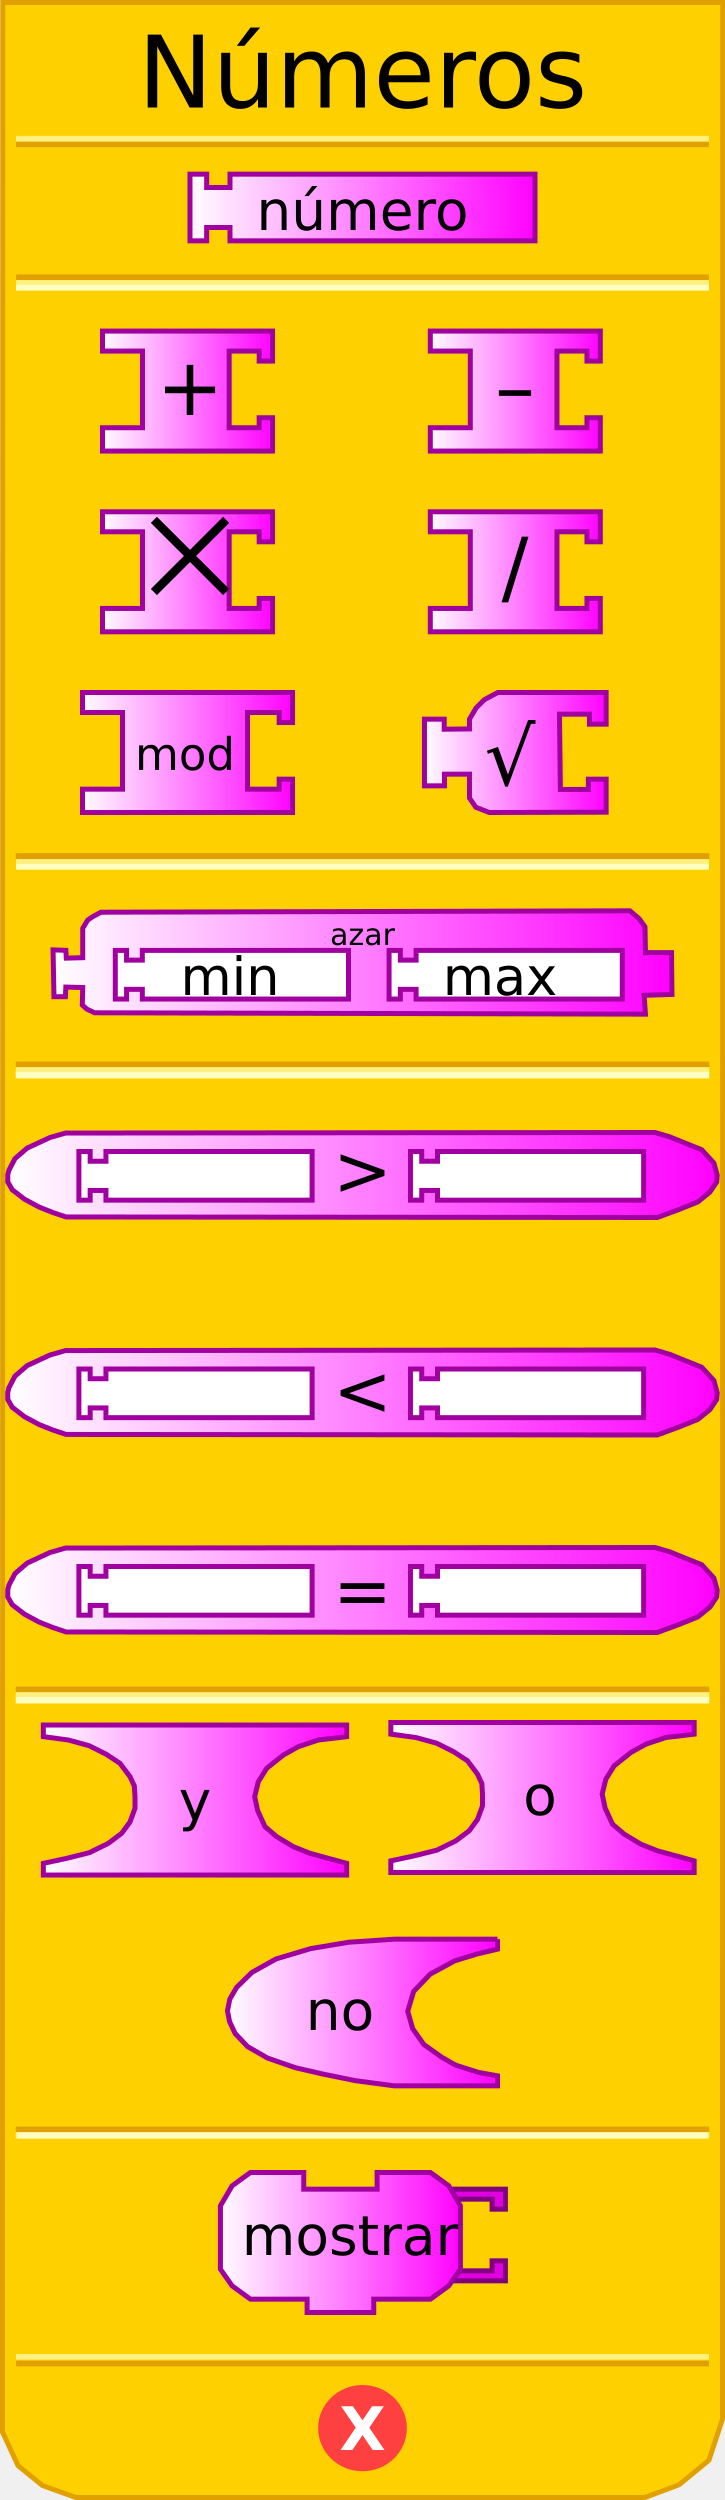
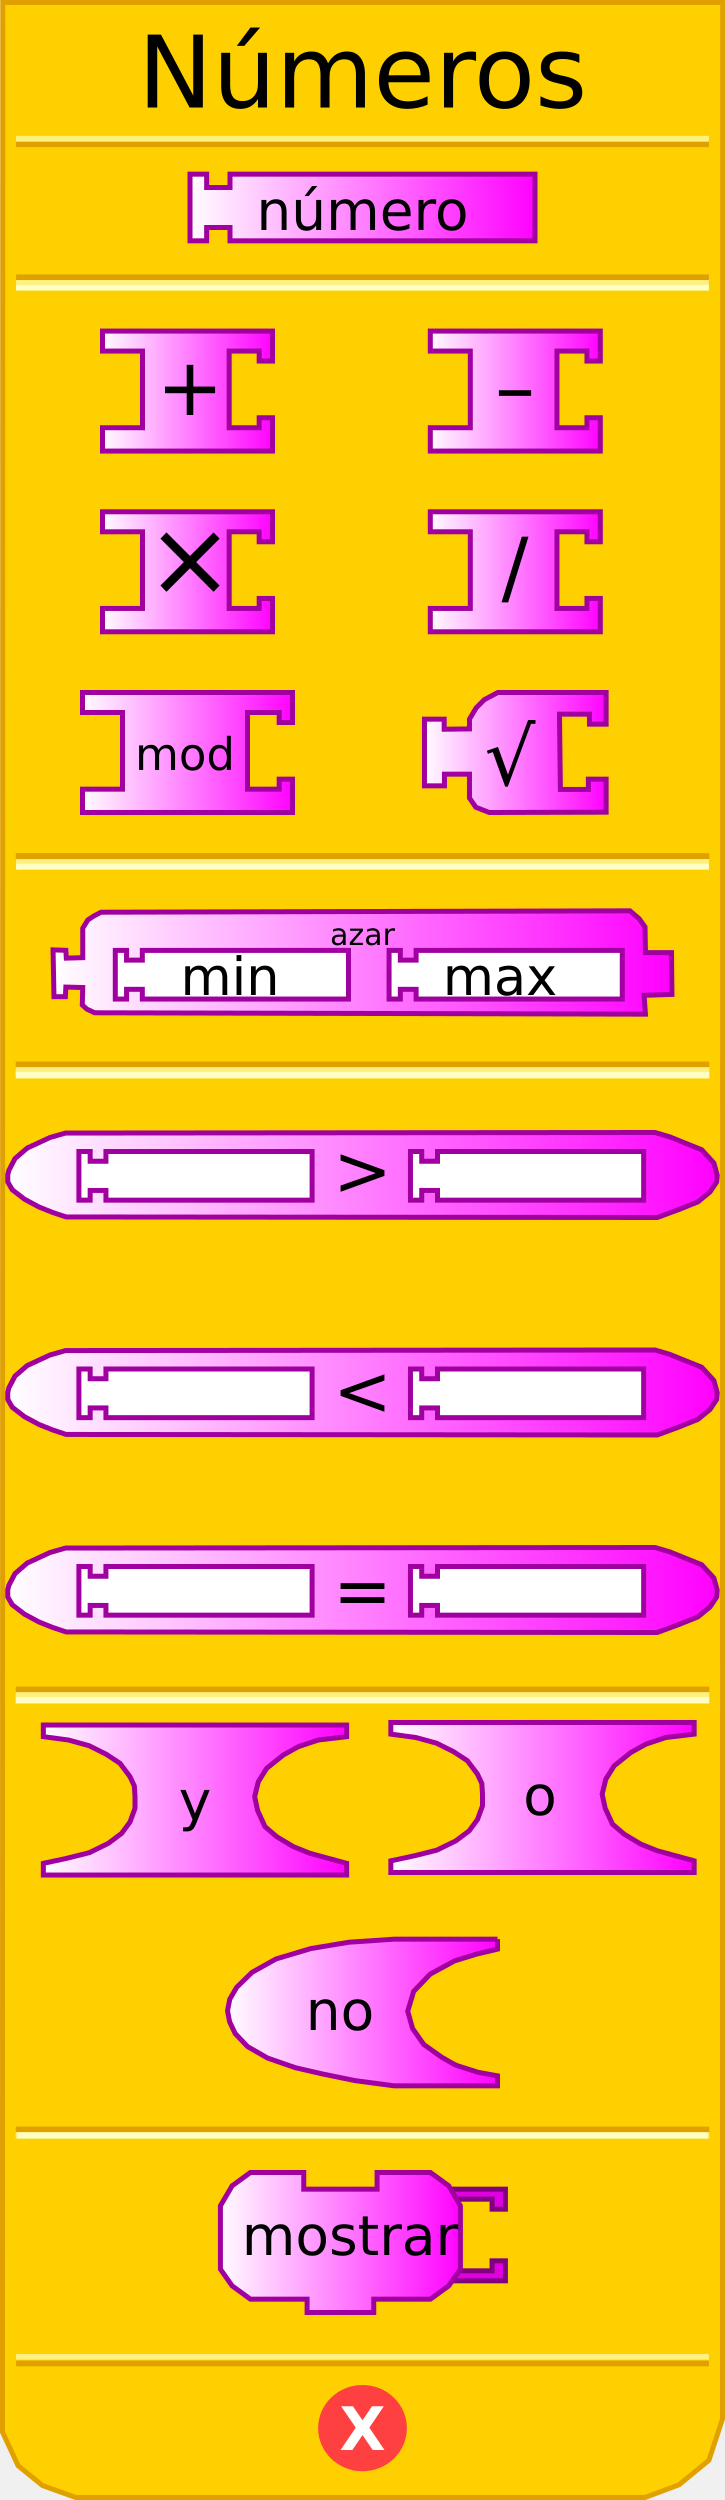
<svg xmlns="http://www.w3.org/2000/svg" xmlns:xlink="http://www.w3.org/1999/xlink" width="145" height="500" version="1.0">
  <defs>
    <linearGradient id="linearGradient5166">
      <stop id="stop5168" offset="0" style="stop-color:#ffffff;stop-opacity:1;" />
      <stop id="stop5170" offset="1" style="stop-color:#ff00ff;stop-opacity:1;" />
    </linearGradient>
    <linearGradient xlink:href="#linearGradient3049" id="linearGradient5187" gradientUnits="userSpaceOnUse" gradientTransform="matrix(0.66667,0,0,0.66667,147.8337,171.834)" x1="0" y1="22" x2="74" y2="22" />
    <linearGradient xlink:href="#linearGradient5166" id="linearGradient3677" x1="37.333" y1="41.5" x2="107.667" y2="41.5" gradientUnits="userSpaceOnUse" />
    <linearGradient xlink:href="#linearGradient5166" id="linearGradient3685" x1="20" y1="78.214" x2="55" y2="78.214" gradientUnits="userSpaceOnUse" />
    <linearGradient xlink:href="#linearGradient5166" id="linearGradient3693" x1="85.561" y1="78.214" x2="120.561" y2="78.214" gradientUnits="userSpaceOnUse" />
    <linearGradient xlink:href="#linearGradient5166" id="linearGradient3701" x1="20" y1="114.357" x2="55" y2="114.357" gradientUnits="userSpaceOnUse" />
    <linearGradient xlink:href="#linearGradient5166" id="linearGradient3709" x1="85.561" y1="114.357" x2="120.561" y2="114.357" gradientUnits="userSpaceOnUse" />
    <linearGradient xlink:href="#linearGradient5166" id="linearGradient3717" x1="16" y1="150.499" x2="59" y2="150.499" gradientUnits="userSpaceOnUse" />
    <linearGradient xlink:href="#linearGradient5166" id="linearGradient3725" x1="84.394" y1="150.499" x2="121.727" y2="150.499" gradientUnits="userSpaceOnUse" />
    <linearGradient xlink:href="#linearGradient5166" id="linearGradient3733" x1="10.277" y1="192.5" x2="134.723" y2="192.5" gradientUnits="userSpaceOnUse" />
    <linearGradient xlink:href="#linearGradient5166" id="linearGradient3741" x1="1.222" y1="235" x2="143.779" y2="235" gradientUnits="userSpaceOnUse" />
    <linearGradient xlink:href="#linearGradient5166" id="linearGradient3749" x1="1.222" y1="278.5" x2="143.779" y2="278.5" gradientUnits="userSpaceOnUse" />
    <linearGradient xlink:href="#linearGradient5166" id="linearGradient3757" x1="1.222" y1="318" x2="143.779" y2="318" gradientUnits="userSpaceOnUse" />
    <linearGradient xlink:href="#linearGradient5166" id="linearGradient3765" x1="8.167" y1="360" x2="69.833" y2="360" gradientUnits="userSpaceOnUse" />
    <linearGradient xlink:href="#linearGradient5166" id="linearGradient3774" x1="77.667" y1="359.5" x2="139.333" y2="359.5" gradientUnits="userSpaceOnUse" />
    <linearGradient xlink:href="#linearGradient5166" id="linearGradient3782" x1="45" y1="402.5" x2="100" y2="402.5" gradientUnits="userSpaceOnUse" />
    <linearGradient xlink:href="#linearGradient5166" id="linearGradient3790" x1="43.417" y1="448.5" x2="92.75" y2="448.5" gradientUnits="userSpaceOnUse" />
  </defs>
  <path style="fill:#ffd000;fill-opacity:1;stroke:#e0a000;stroke-width:1px;stroke-opacity:1" d="M 0.559,0.5 L 0.497,486.41 L 3.621,493.143 L 8.495,497.107 L 15.156,499.503 L 128.981,499.503 L 135.83,496.939 L 141.779,492.047 L 144.503,483.792 L 144.541,0.5 L 0.559,0.5 z" />
  <rect style="opacity:1;fill:#ffd000;fill-opacity:1;stroke:#e0a000;stroke-width:1.136;stroke-opacity:1" width="137.569" height="0.14" x="3.715" y="171.198" />
  <rect style="opacity:1;fill:#ffd000;fill-opacity:1;stroke:#fff080;stroke-width:1;stroke-opacity:1" width="137.569" height="0.14" x="3.715" y="172.314" />
  <rect style="opacity:1;fill:#ffd000;fill-opacity:1;stroke:#ffffc4;stroke-width:1;stroke-opacity:1" width="137.569" height="0.14" x="3.715" y="173.292" />
  <rect style="opacity:1;fill:#ffd000;fill-opacity:1;stroke:#e0a000;stroke-width:1;stroke-opacity:1" width="137.569" height="0.14" x="3.715" y="55.383" />
  <rect style="opacity:1;fill:#ffd000;fill-opacity:1;stroke:#fff080;stroke-width:1;stroke-opacity:1" width="137.569" height="0.14" x="3.715" y="56.499" />
  <rect style="opacity:1;fill:#ffd000;fill-opacity:1;stroke:#ffffc4;stroke-width:1;stroke-opacity:1" width="137.569" height="0.14" x="3.715" y="57.477" />
  <rect style="opacity:1;fill:#ffd000;fill-opacity:1;stroke:#e0a000;stroke-width:1;stroke-opacity:1" width="137.569" height="0.14" x="3.715" y="-28.932" transform="scale(1,-1)" />
  <rect style="opacity:1;fill:#ffd000;fill-opacity:1;stroke:#fff080;stroke-width:1;stroke-opacity:1" width="137.569" height="0.14" x="3.715" y="-27.816" transform="scale(1,-1)" />
  <rect style="opacity:1;fill:#ffd000;fill-opacity:1;stroke:#e0a000;stroke-width:1;stroke-opacity:1" width="137.569" height="0.14" x="3.715" y="-472.771" transform="scale(1,-1)" />
  <rect style="opacity:1;fill:#ffd000;fill-opacity:1;stroke:#fff080;stroke-width:1;stroke-opacity:1" width="137.569" height="0.14" x="3.715" y="-471.432" transform="scale(1,-1)" />
  <path style="fill:#ff4040;fill-opacity:1;stroke:#ff4040;stroke-width:1;stroke-opacity:1" cx="71.125" cy="438.375" rx="8.375" ry="8.125" d="M 79.5,438.375 A 8.375,8.125 0 1 1 62.75,438.375 A 8.375,8.125 0 1 1 79.5,438.375 z" transform="translate(1.375,47.25098)" />
  <text style="font-size:12px;font-variant:normal;font-weight:bold;font-stretch:normal;text-align:start;line-height:125%;writing-mode:lr-tb;text-anchor:start;fill:#ffffff;fill-opacity:1;stroke:none;stroke-width:1px;stroke-opacity:1;font-family:Bitstream Vera Sans;-inkscape-font-specification:Bitstream Vera Sans Bold">
    <tspan x="67.88" y="490" style="font-size:12px">X</tspan>
  </text>
  <text style="font-size:12px;text-anchor:middle;text-align:center;font-family:Bitstream Vera Sans">
    <tspan x="72.5" y="21.5" style="font-size:20px" id="tspan2796">Números</tspan>
  </text>
  <rect style="opacity:1;fill:#ffd000;fill-opacity:1;stroke:#e0a000;stroke-width:1.136;stroke-opacity:1" width="137.569" height="0.14" x="3.715" y="212.883" />
  <rect style="opacity:1;fill:#ffd000;fill-opacity:1;stroke:#fff080;stroke-width:1.136;stroke-opacity:1" width="137.569" height="0.14" x="3.715" y="213.999" />
  <rect style="opacity:1;fill:#ffd000;fill-opacity:1;stroke:#ffffc4;stroke-width:1.136;stroke-opacity:1" width="137.569" height="0.14" x="3.715" y="214.977" />
  <rect style="opacity:1;fill:#ffd000;fill-opacity:1;stroke:#e0a000;stroke-width:1.136;stroke-opacity:1" width="137.569" height="0.14" x="3.715" y="337.883" />
  <rect style="opacity:1;fill:#ffd000;fill-opacity:1;stroke:#fff080;stroke-width:1.136;stroke-opacity:1" width="137.569" height="0.14" x="3.715" y="338.999" />
  <rect style="opacity:1;fill:#ffd000;fill-opacity:1;stroke:#ffffc4;stroke-width:1.136;stroke-opacity:1" width="137.569" height="0.14" x="3.715" y="339.977" />
  <rect style="opacity:1;fill:#ffd000;fill-opacity:1;stroke:#e0a000;stroke-width:1.136;stroke-opacity:1" width="137.569" height="0.14" x="3.715" y="425.883" />
  <rect style="opacity:1;fill:#ffd000;fill-opacity:1;stroke:#fff080;stroke-width:1.136;stroke-opacity:1" width="137.569" height="0.14" x="3.715" y="426.999" />
  <rect style="opacity:1;fill:#ffd000;fill-opacity:1;stroke:#ffffc4;stroke-width:1;stroke-opacity:1" width="137" height="0.2" x="4" y="427" />
  <path d="M 38,34.833 L 41.333,34.833 L 41.333,37.5 L 46,37.5 L 46,34.833 L 107,34.833 L 107,48.167 L 46,48.167 L 46,45.5 L 41.333,45.5 L 41.333,48.167 L 38,48.167 L 38,34.833 z" style="fill:url(#linearGradient3677);fill-opacity:1.0;stroke:#a000a0;stroke-width:1;stroke-opacity:1" />
  <path style="fill:url(#linearGradient3685);fill-opacity:1.0;stroke:#a000a0;stroke-width:1px;stroke-opacity:1" d="M 20.5,66.214 L 54.5,66.214 L 54.5,72.214 L 51.833,72.214 L 51.833,70.214 L 45.833,70.214 L 45.833,85.548 L 51.833,85.548 L 51.833,83.548 L 54.5,83.548 L 54.5,90.214 L 20.5,90.214 L 20.5,85.548 L 28.5,85.548 L 28.5,70.214 L 20.5,70.214 L 20.5,66.214 z" />
  <text style="font-size:8px;text-anchor:middle;text-align:center;font-family:Bitstream Vera Sans">
    <tspan x="38" y="83" style="font-size:16px">+</tspan>
  </text>
  <path style="fill:url(#linearGradient3693);fill-opacity:1.0;stroke:#a000a0;stroke-width:1px;stroke-opacity:1" d="M 86.061,66.214 L 120.061,66.214 L 120.061,72.214 L 117.394,72.214 L 117.394,70.214 L 111.394,70.214 L 111.394,85.548 L 117.394,85.548 L 117.394,83.548 L 120.061,83.548 L 120.061,90.214 L 86.061,90.214 L 86.061,85.548 L 94.061,85.548 L 94.061,70.214 L 86.061,70.214 L 86.061,66.214 z" />
  <text style="font-size:8px;text-anchor:middle;text-align:center;font-family:Bitstream Vera Sans">
    <tspan x="103" y="83" style="font-size:16px">–</tspan>
  </text>
  <path style="fill:url(#linearGradient3701);fill-opacity:1.0;stroke:#a000a0;stroke-width:1px;stroke-opacity:1" d="M 20.5,102.357 L 54.5,102.357 L 54.5,108.357 L 51.833,108.357 L 51.833,106.357 L 45.833,106.357 L 45.833,121.69 L 51.833,121.69 L 51.833,119.69 L 54.5,119.69 L 54.5,126.357 L 20.5,126.357 L 20.5,121.69 L 28.5,121.69 L 28.5,106.357 L 20.5,106.357 L 20.5,102.357 z" />
  <text style="font-size:8px;text-anchor:middle;text-align:center;font-family:Bitstream Vera Sans">
-     <tspan x="38" y="119" style="font-size:21px">⨉</tspan>
+     <tspan x="38" y="119" style="font-size:21px">×</tspan>
  </text>
  <path style="fill:url(#linearGradient3709);fill-opacity:1.0;stroke:#a000a0;stroke-width:1px;stroke-opacity:1" d="M 86.061,102.357 L 120.061,102.357 L 120.061,108.357 L 117.394,108.357 L 117.394,106.357 L 111.394,106.357 L 111.394,121.69 L 117.394,121.69 L 117.394,119.69 L 120.061,119.69 L 120.061,126.357 L 86.061,126.357 L 86.061,121.69 L 94.061,121.69 L 94.061,106.357 L 86.061,106.357 L 86.061,102.357 z" />
  <text style="font-size:8px;text-anchor:middle;text-align:center;font-family:Bitstream Vera Sans">
    <tspan x="103" y="119" style="font-size:16px">/</tspan>
  </text>
  <path style="fill:url(#linearGradient3717);fill-opacity:1.0;stroke:#a000a0;stroke-width:1px;stroke-opacity:1" d="M 16.5,138.499 L 58.5,138.499 L 58.5,144.499 L 55.833,144.499 L 55.833,142.499 L 49.5,142.499 L 49.5,157.832 L 55.833,157.832 L 55.833,155.832 L 58.5,155.832 L 58.5,162.499 L 16.5,162.499 L 16.5,157.832 L 24.5,157.832 L 24.5,142.499 L 16.5,142.499 L 16.5,138.499 z" />
  <text style="font-size:8px;text-anchor:middle;text-align:center;font-family:Bitstream Vera Sans">
    <tspan x="37" y="154" style="font-size:9px">mod</tspan>
  </text>
  <path style="fill:url(#linearGradient3725);fill-opacity:1.0;stroke:#a000a0;stroke-width:1;stroke-opacity:1" d="M 121.227,138.497 L 99.561,138.497 L 96.869,139.94 L 95.223,141.585 L 93.894,143.83 L 93.894,145.78 L 88.839,145.846 L 88.839,143.83 L 84.894,143.83 L 84.894,157.164 L 88.894,157.164 L 88.894,154.83 L 93.894,154.83 L 93.894,159.605 L 95.159,161.448 L 97.858,162.501 L 121.227,162.435 L 121.227,155.83 L 117.673,155.83 L 117.673,157.893 L 112.077,157.893 L 111.894,142.83 L 117.894,142.83 L 117.894,144.83 L 121.227,144.83 L 121.227,138.497 z" />
  <g>
    <text style="font-size:8px;text-anchor:middle;text-align:center;font-family:Bitstream Vera Sans">
      <tspan style="font-size:16px" y="157" x="102">√</tspan>
    </text>
  </g>
  <path style="fill:url(#linearGradient3733);fill-opacity:1.0;stroke:#a000a0;stroke-width:1;stroke-opacity:1" d="M 125.544,182.168 L 20.203,182.443 L 18.65,183.269 L 17.554,184.004 L 16.549,185.657 L 16.549,191.536 L 13.26,191.627 L 13.169,190.066 L 10.611,189.974 L 10.794,199.343 L 13.077,199.343 L 13.169,197.414 L 16.549,197.506 L 16.457,200.996 L 17.371,201.823 L 18.924,202.557 L 129.091,202.833 L 128.817,199.067 L 134.389,198.883 L 134.298,190.525 L 129.091,190.525 L 128.999,185.382 L 127.812,183.729 L 125.985,182.167 L 125.544,182.168 L 125.544,182.168" />
  <path d="M 23.057,190.079 L 25.311,190.079 L 25.311,192.025 L 28.465,192.025 L 28.465,190.079 L 69.698,190.079 L 69.698,199.81 L 28.465,199.81 L 28.465,197.864 L 25.311,197.864 L 25.311,199.81 L 23.057,199.81 L 23.057,190.079 z" style="fill:#ffffff;fill-opacity:1;stroke:#a000a0;stroke-width:1;stroke-opacity:1" />
  <path d="M 77.814,190.079 L 80.067,190.079 L 80.067,192.025 L 83.221,192.025 L 83.221,190.079 L 124.455,190.079 L 124.455,199.81 L 83.221,199.81 L 83.221,197.864 L 80.067,197.864 L 80.067,199.81 L 77.814,199.81 L 77.814,190.079 z" style="fill:#ffffff;fill-opacity:1;stroke:#a000a0;stroke-width:1;stroke-opacity:1" />
  <text style="font-size:8px;text-anchor:middle;text-align:center;font-family:Bitstream Vera Sans">
    <tspan x="72.5" y="189" style="font-size:6px">azar</tspan>
  </text>
  <path style="fill:url(#linearGradient3757);fill-opacity:1.0;stroke:#a000a0;stroke-width:1;stroke-opacity:1" d="M 131.001,309.5 L 13.111,309.611 L 9.999,310.5 L 5.444,312.611 L 2.999,314.722 L 1.777,317.056 L 1.555,317.944 L 1.555,319.389 L 2.444,320.944 L 4.888,322.833 L 7.777,324.389 L 10.555,325.5 L 13.222,326.389 L 131.445,326.5 L 135.667,324.945 L 139.556,323.389 L 142.001,321.389 L 143.334,319.389 L 143.445,318.056 L 142.778,315.611 L 140.334,312.944 L 137.001,311.611 L 134.001,310.389 L 131.001,309.5 z" />
  <path d="M 15.78,313.302 L 18.033,313.302 L 18.033,315.248 L 21.187,315.248 L 21.187,313.302 L 62.421,313.302 L 62.421,323.032 L 21.187,323.032 L 21.187,321.086 L 18.033,321.086 L 18.033,323.032 L 15.78,323.032 L 15.78,313.302 z" style="fill:#ffffff;fill-opacity:1;stroke:#a000a0;stroke-width:1;stroke-opacity:1" />
  <path d="M 82.091,313.302 L 84.345,313.302 L 84.345,315.248 L 87.499,315.248 L 87.499,313.302 L 128.732,313.302 L 128.732,323.032 L 87.499,323.032 L 87.499,321.086 L 84.345,321.086 L 84.345,323.032 L 82.091,323.032 L 82.091,313.302 z" style="fill:#ffffff;fill-opacity:1;stroke:#a000a0;stroke-width:1;stroke-opacity:1" />
  <text style="font-size:5px;text-anchor:middle;text-align:center;font-family:Bitstream Vera Sans">
    <tspan x="72.5" y="323" style="font-size:14px">=</tspan>
  </text>
  <path style="fill:url(#linearGradient3749);fill-opacity:1.0;stroke:#a000a0;stroke-width:1;stroke-opacity:1" d="M 131.001,270 L 13.111,270.111 L 9.999,271 L 5.444,273.111 L 2.999,275.222 L 1.777,277.556 L 1.555,278.444 L 1.555,279.889 L 2.444,281.444 L 4.888,283.333 L 7.777,284.889 L 10.555,286 L 13.222,286.889 L 131.445,287 L 135.667,285.445 L 139.556,283.889 L 142.001,281.889 L 143.334,279.889 L 143.445,278.556 L 142.778,276.111 L 140.334,273.444 L 137.001,272.111 L 134.001,270.889 L 131.001,270 z" />
  <path d="M 15.78,273.802 L 18.033,273.802 L 18.033,275.748 L 21.187,275.748 L 21.187,273.802 L 62.421,273.802 L 62.421,283.532 L 21.187,283.532 L 21.187,281.586 L 18.033,281.586 L 18.033,283.532 L 15.78,283.532 L 15.78,273.802 z" style="fill:#ffffff;fill-opacity:1;stroke:#a000a0;stroke-width:1;stroke-opacity:1" />
  <path d="M 82.091,273.802 L 84.345,273.802 L 84.345,275.748 L 87.499,275.748 L 87.499,273.802 L 128.732,273.802 L 128.732,283.532 L 87.499,283.532 L 87.499,281.586 L 84.345,281.586 L 84.345,283.532 L 82.091,283.532 L 82.091,273.802 z" style="fill:#ffffff;fill-opacity:1;stroke:#a000a0;stroke-width:1;stroke-opacity:1" />
  <text style="font-size:5px;text-anchor:middle;text-align:center;font-family:Bitstream Vera Sans">
    <tspan x="72.5" y="283" style="font-size:14px">&lt;</tspan>
  </text>
  <path style="fill:url(#linearGradient3741);fill-opacity:1.0;stroke:#a000a0;stroke-width:1;stroke-opacity:1" d="M 131.001,226.5 L 13.111,226.611 L 9.999,227.5 L 5.444,229.611 L 2.999,231.722 L 1.777,234.056 L 1.555,234.944 L 1.555,236.389 L 2.444,237.944 L 4.888,239.833 L 7.777,241.389 L 10.555,242.5 L 13.222,243.389 L 131.445,243.5 L 135.667,241.945 L 139.556,240.389 L 142.001,238.389 L 143.334,236.389 L 143.445,235.056 L 142.778,232.611 L 140.334,229.944 L 137.001,228.611 L 134.001,227.389 L 131.001,226.5 z" />
  <path d="M 15.78,230.302 L 18.033,230.302 L 18.033,232.248 L 21.187,232.248 L 21.187,230.302 L 62.421,230.302 L 62.421,240.032 L 21.187,240.032 L 21.187,238.086 L 18.033,238.086 L 18.033,240.032 L 15.78,240.032 L 15.78,230.302 z" style="fill:#ffffff;fill-opacity:1;stroke:#a000a0;stroke-width:1;stroke-opacity:1" />
  <path d="M 82.091,230.302 L 84.345,230.302 L 84.345,232.248 L 87.499,232.248 L 87.499,230.302 L 128.732,230.302 L 128.732,240.032 L 87.499,240.032 L 87.499,238.086 L 84.345,238.086 L 84.345,240.032 L 82.091,240.032 L 82.091,230.302 z" style="fill:#ffffff;fill-opacity:1;stroke:#a000a0;stroke-width:1;stroke-opacity:1" />
  <text style="font-size:5px;text-anchor:middle;text-align:center;font-family:Bitstream Vera Sans">
    <tspan x="72.5" y="239" style="font-size:14px">&gt;</tspan>
  </text>
  <path style="fill:url(#linearGradient3765);fill-opacity:1.0;stroke:#a000a0;stroke-width:1px;stroke-opacity:1" d="M 8.667,345 L 69.333,345 L 69.333,347.333 L 63.667,348 L 59.667,349.333 L 56.667,351 L 53.333,353.667 L 51.667,356.333 L 50.933,359.333 L 51.533,362.133 L 53,365.333 L 55.333,367.333 L 58.667,369.333 L 62,370.667 L 65.667,371.667 L 69.333,372.667 L 69.333,375 L 8.667,375 L 8.667,372.667 L 13.333,371.667 L 17.867,370.533 L 21.667,368.667 L 24.333,366.667 L 26,364.4 L 27,361.667 L 27,359.333 L 26.867,357.2 L 26,355.333 L 24,352.667 L 21.267,350.867 L 17.8,349.133 L 13.667,348 L 8.667,347.333 L 8.667,345 z" />
  <text style="font-size:8px;text-anchor:middle;text-align:center;font-family:Bitstream Vera Sans">
    <tspan x="39" y="364" style="font-size:11">y</tspan>
  </text>
  <path style="fill:url(#linearGradient3774);fill-opacity:1.0;stroke:#a000a0;stroke-width:1px;stroke-opacity:1" d="M 78.167,344.5 L 138.833,344.5 L 138.833,346.833 L 133.167,347.5 L 129.167,348.833 L 126.167,350.5 L 122.833,353.167 L 121.167,355.833 L 120.433,358.833 L 121.033,361.633 L 122.5,364.833 L 124.833,366.833 L 128.167,368.833 L 131.5,370.167 L 135.167,371.167 L 138.833,372.167 L 138.833,374.5 L 78.167,374.5 L 78.167,372.167 L 82.833,371.167 L 87.367,370.033 L 91.167,368.167 L 93.833,366.167 L 95.5,363.9 L 96.5,361.167 L 96.5,358.833 L 96.367,356.7 L 95.5,354.833 L 93.5,352.167 L 90.767,350.367 L 87.3,348.633 L 83.167,347.5 L 78.167,346.833 L 78.167,344.5 z" />
  <text style="font-size:8px;text-anchor:middle;text-align:center;font-family:Bitstream Vera Sans">
    <tspan x="108" y="363" style="font-size:11">o</tspan>
  </text>
  <path style="fill:url(#linearGradient3782);fill-opacity:1;stroke:#a000a0;stroke-width:1;stroke-opacity:1" d="M 99.5,387.833 L 78.833,387.833 L 69.703,388.449 L 62.144,389.723 L 55.213,391.786 L 50.406,394.468 L 47.326,397.478 L 45.952,399.834 L 45.5,402.167 L 45.92,404.351 L 47.033,406.706 L 49.521,409.322 L 53.509,411.611 L 59.067,413.538 L 64.471,414.786 L 71.036,416.128 L 78.833,417.167 L 99.5,417.167 L 99.5,415.167 L 95.613,414.456 L 91.401,413.118 C 90.256,412.594 90.749,412.811 88.296,411.415 L 84.757,408.901 L 82.53,405.726 L 81.544,402.252 L 82.728,398.288 L 86.033,394.827 L 90.902,392.179 L 95.383,390.799 L 99.5,389.833 L 99.5,387.833" />
  <text style="font-size:8px;text-anchor:middle;text-align:center;font-family:Bitstream Vera Sans">
    <tspan x="68" y="406" style="font-size:11">no</tspan>
  </text>
  <path style="fill:#e000e0;fill-opacity:1;stroke:#800080;stroke-width:1;stroke-opacity:1" d="M 90.083,437.833 L 101.083,437.833 L 101.083,441.833 L 98.417,441.833 L 98.417,439.833 L 91.417,439.833" />
  <path style="fill:#e000e0;fill-opacity:1;stroke:#800080;stroke-width:1;stroke-opacity:1" d="M 90.083,456.167 L 101.083,456.167 L 101.083,452.167 L 98.417,452.167 L 98.417,454.167 L 91.417,454.167" />
  <path style="fill:url(#linearGradient3790);fill-opacity:1.0;stroke:#a000a0;stroke-width:1;stroke-opacity:1" d="M 75.417,434.5 C 86.083,434.5 86.083,434.5 86.083,434.5 L 89.75,437.167 L 92.083,441.167 L 92.083,453.833 L 89.75,457.167 L 86.083,459.833 L 74.75,459.833 L 74.75,459.833 L 74.75,462.5 L 61.417,462.5 L 61.417,459.833 L 50.083,459.833 L 46.417,457.167 L 44.083,453.833 L 44.083,441.167 L 46.417,437.167 L 50.083,434.5 L 60.75,434.5 L 60.75,437.833 L 75.417,437.833 L 75.417,434.5 z" />
  <text style="font-size:12px;text-anchor:middle;text-align:center;font-family:Bitstream Vera Sans">
    <tspan x="70" y="451" font-size="11">mostrar</tspan>
  </text>
  <text style="font-size:12px;text-anchor:middle;text-align:center;font-family:Bitstream Vera Sans">
    <tspan font-size="11" x="72.5" y="46">número</tspan>
  </text>
  <text style="font-size:10.5px;text-anchor:middle;text-align:center;font-family:Bitstream Vera Sans">
    <tspan font-size="10.5" x="46" y="199">min</tspan>
  </text>
  <text style="font-size:10px;text-anchor:middle;text-align:center;font-family:Bitstream Vera Sans">
    <tspan x="100" y="199" font-size="10.5">max</tspan>
  </text>
</svg>
